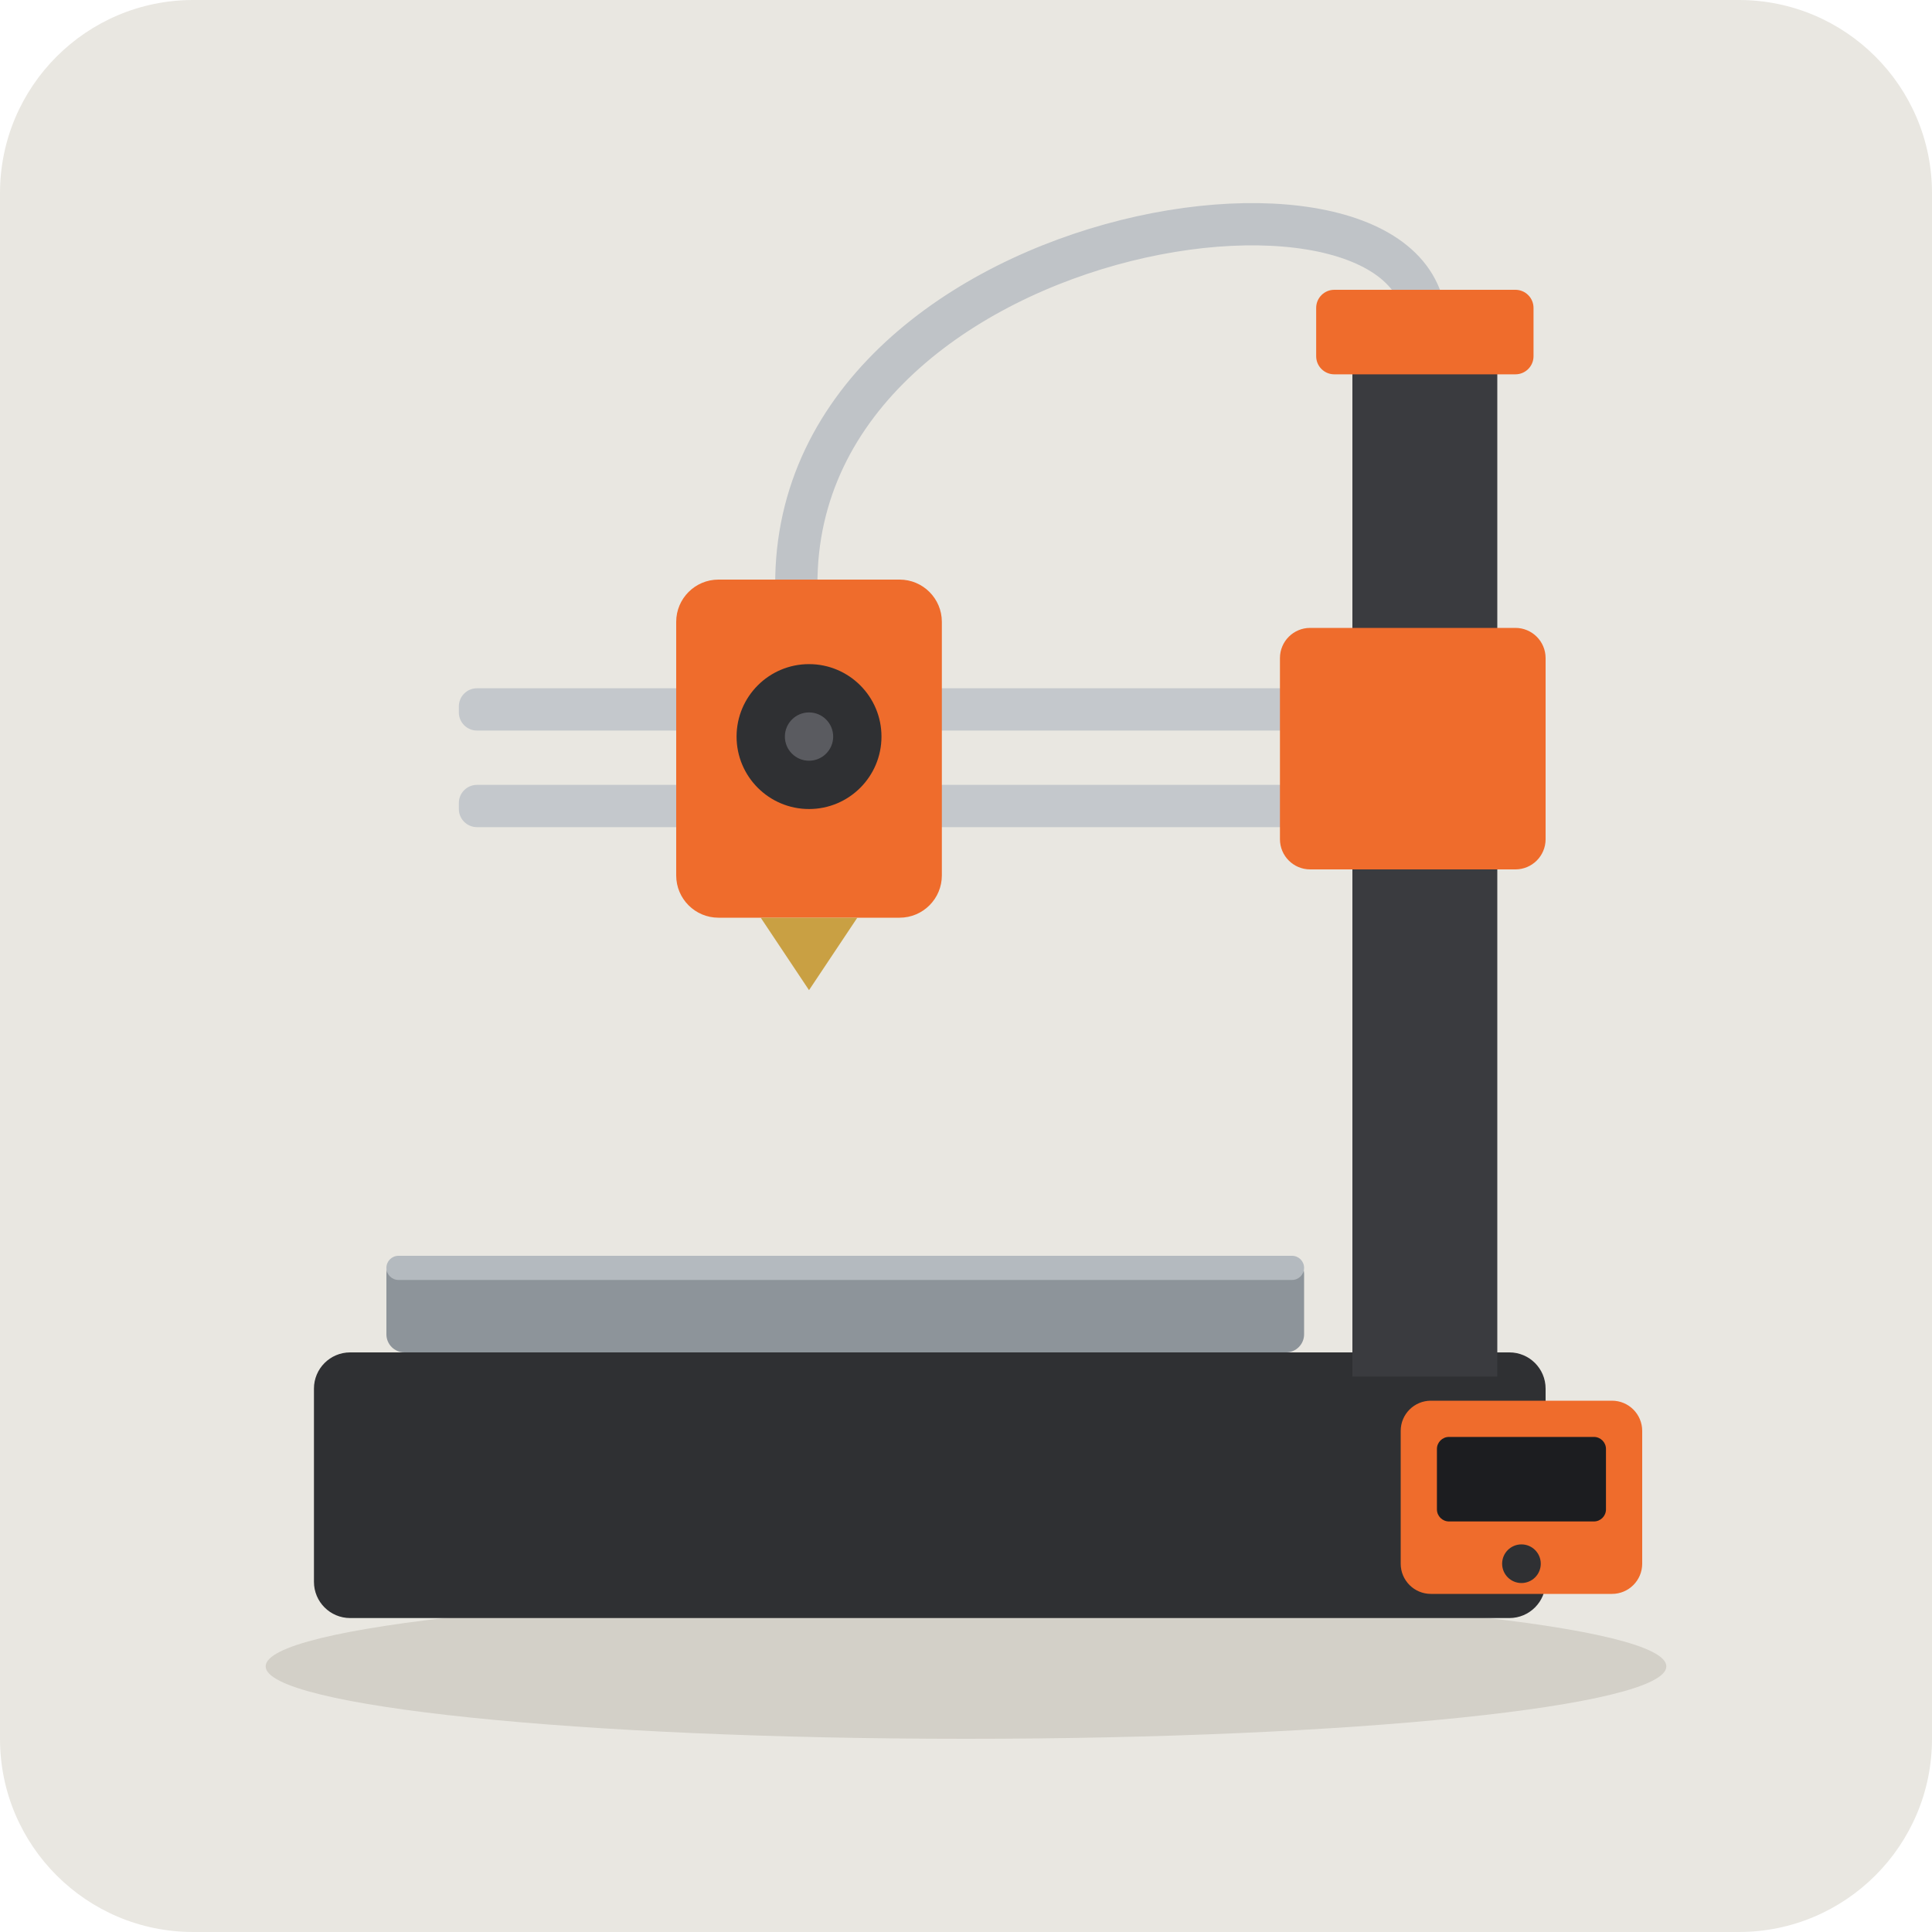
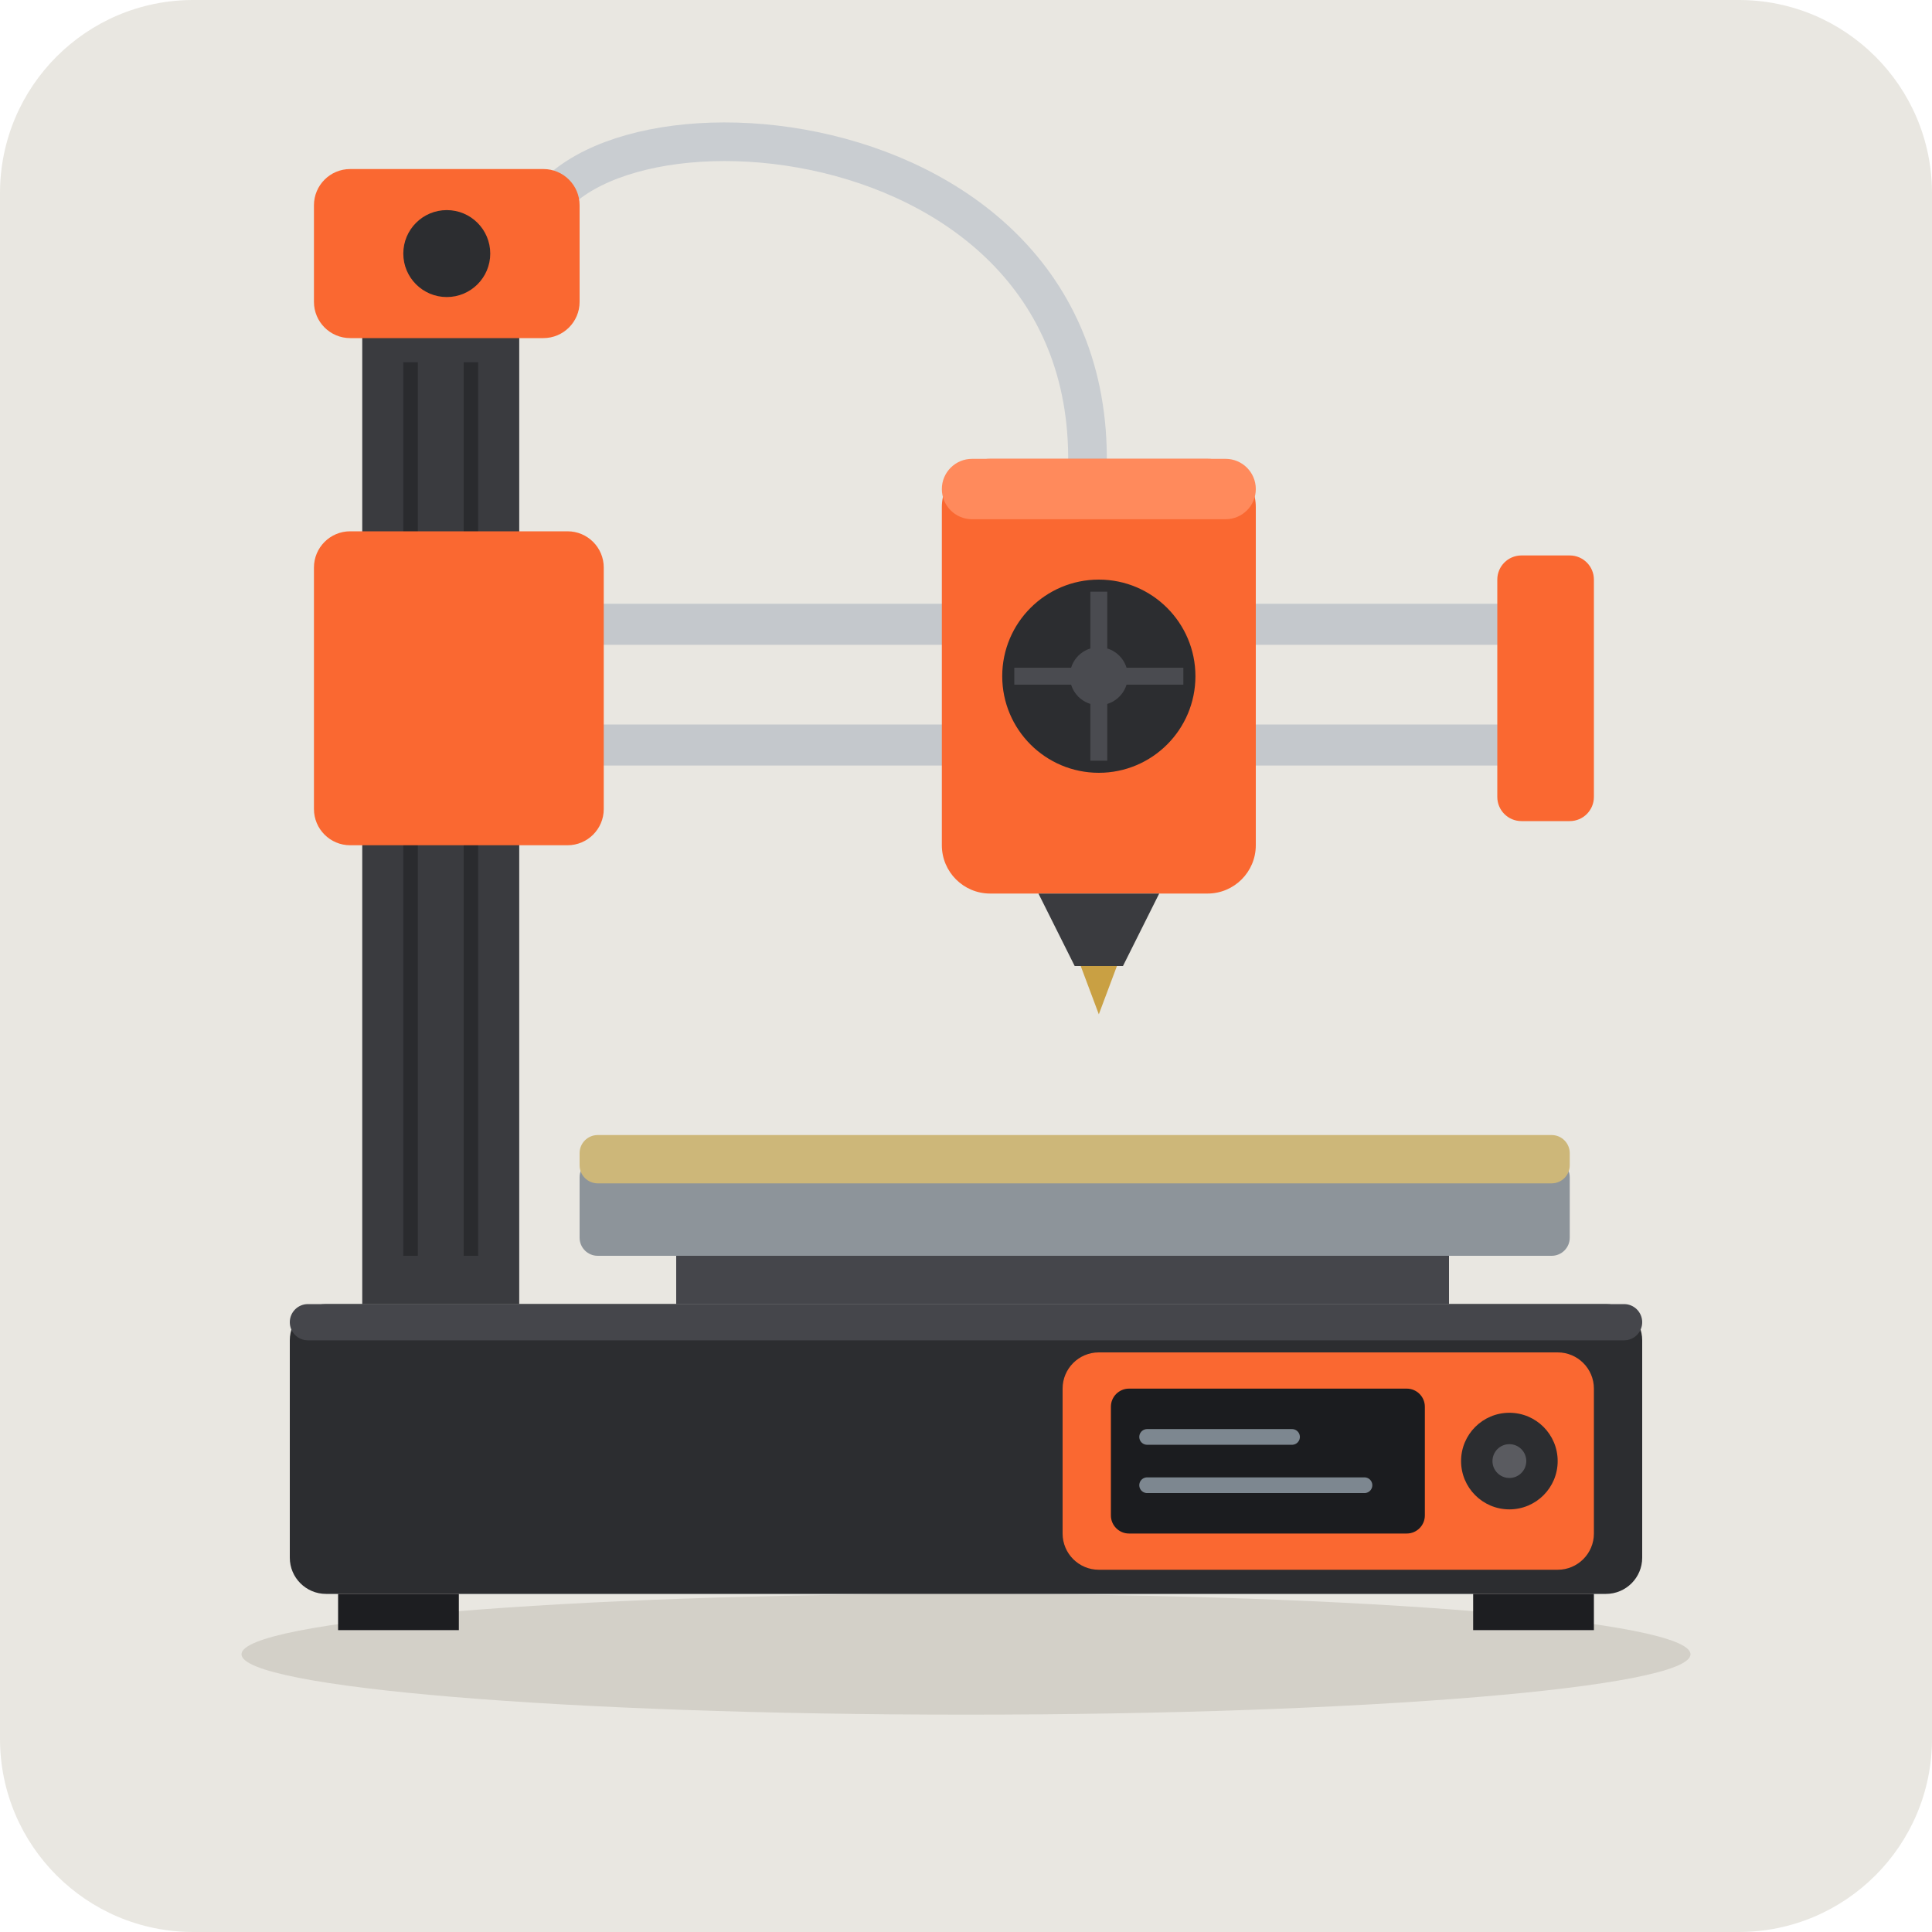
<svg xmlns="http://www.w3.org/2000/svg" viewBox="0 0 160 160" role="img" aria-label="Drawing of an Original Prusa MINI">
  <rect width="160" height="160" rx="16" fill="#e9e7e1" />
-   <ellipse cx="80" cy="138" rx="58" ry="6" fill="#d3d0c8" />
-   <path d="M66 50 C64 18 120 10 118 28" fill="none" stroke="#bfc3c7" stroke-width="3.5" stroke-linecap="round" />
-   <rect x="26" y="112" width="102" height="22" rx="3" fill="#2f3033" />
-   <rect x="32" y="104" width="76" height="8" rx="1.5" fill="#8d949a" />
-   <rect x="32" y="104" width="76" height="2" rx="1" fill="#b4babf" />
-   <rect x="112" y="28" width="12" height="86" fill="#3a3b3f" />
-   <rect x="109" y="24" width="18" height="7" rx="1.5" fill="#ef6c2c" />
-   <rect x="38" y="57" width="78" height="3.5" rx="1.5" fill="#c4c8cc" />
-   <rect x="38" y="65" width="78" height="3.5" rx="1.5" fill="#c4c8cc" />
-   <rect x="106" y="52" width="22" height="20" rx="2.5" fill="#ef6c2c" />
-   <rect x="56" y="48" width="22" height="28" rx="3.5" fill="#ef6c2c" />
-   <circle cx="67" cy="61" r="6" fill="#2f3033" />
-   <circle cx="67" cy="61" r="2" fill="#5a5b60" />
-   <path d="M63 76h8l-4 6z" fill="#c9a043" />
-   <rect x="116" y="116" width="20" height="16" rx="2.5" fill="#ef6c2c" />
-   <rect x="119" y="119" width="14" height="7" rx="1" fill="#1c1d20" />
-   <circle cx="126" cy="129.5" r="1.6" fill="#2f3033" />
+   <ellipse cx="80" cy="137" rx="60" ry="5" fill="#d3d0c8" />
+   <path d="M44 20C46 6 92 8 90 40" fill="none" stroke="#c9cdd1" stroke-width="3.2" stroke-linecap="round" />
+   <rect x="24" y="108" width="112" height="24" rx="3" fill="#2c2d30" />
+   <rect x="24" y="108" width="112" height="3" rx="1.5" fill="#45464b" />
+   <path d="M28 132h10v3H28zM122 132h10v3h-10z" fill="#1d1e21" />
+   <rect x="56" y="104" width="64" height="4" fill="#45464b" />
+   <rect x="48" y="96" width="82" height="8" rx="1.5" fill="#8d949a" />
+   <rect x="48" y="94" width="82" height="4" rx="1.5" fill="#cdb779" />
+   <rect x="30" y="26" width="13" height="82" fill="#3a3b3f" />
+   <path d="M34 30v74M39 30v74" stroke="#2a2b2e" stroke-width="1.2" />
+   <rect x="26" y="14" width="22" height="14" rx="3" fill="#fa6831" />
+   <circle cx="37" cy="21" r="3.6" fill="#2c2d30" />
+   <rect x="44" y="50" width="84" height="3.4" rx="1.6" fill="#c4c8cc" />
+   <rect x="44" y="60" width="84" height="3.4" rx="1.6" fill="#c4c8cc" />
+   <rect x="26" y="44" width="24" height="26" rx="3" fill="#fa6831" />
+   <rect x="124" y="46" width="8" height="22" rx="2" fill="#fa6831" />
+   <rect x="78" y="38" width="26" height="36" rx="4" fill="#fa6831" />
+   <rect x="78" y="38" width="26" height="5" rx="2.5" fill="#ff8a5c" />
+   <circle cx="91" cy="56" r="8" fill="#2c2d30" />
+   <path d="M91 49v14M84 56h14" stroke="#4a4b50" stroke-width="1.4" />
+   <circle cx="91" cy="56" r="2.4" fill="#4a4b50" />
+   <path d="M86 74h10l-3 6h-4z" fill="#3a3b3f" />
+   <path d="M89.5 80h3l-1.5 4z" fill="#c9a043" />
+   <rect x="88" y="112" width="44" height="18" rx="3" fill="#fa6831" />
+   <rect x="92" y="115" width="26" height="12" rx="1.5" fill="#1b1c1f" />
+   <path d="M95 119h12M95 123h18" stroke="#7d8790" stroke-width="1.3" stroke-linecap="round" />
+   <circle cx="125" cy="121" r="4" fill="#2c2d30" />
+   <circle cx="125" cy="121" r="1.4" fill="#5a5b60" />
</svg>
